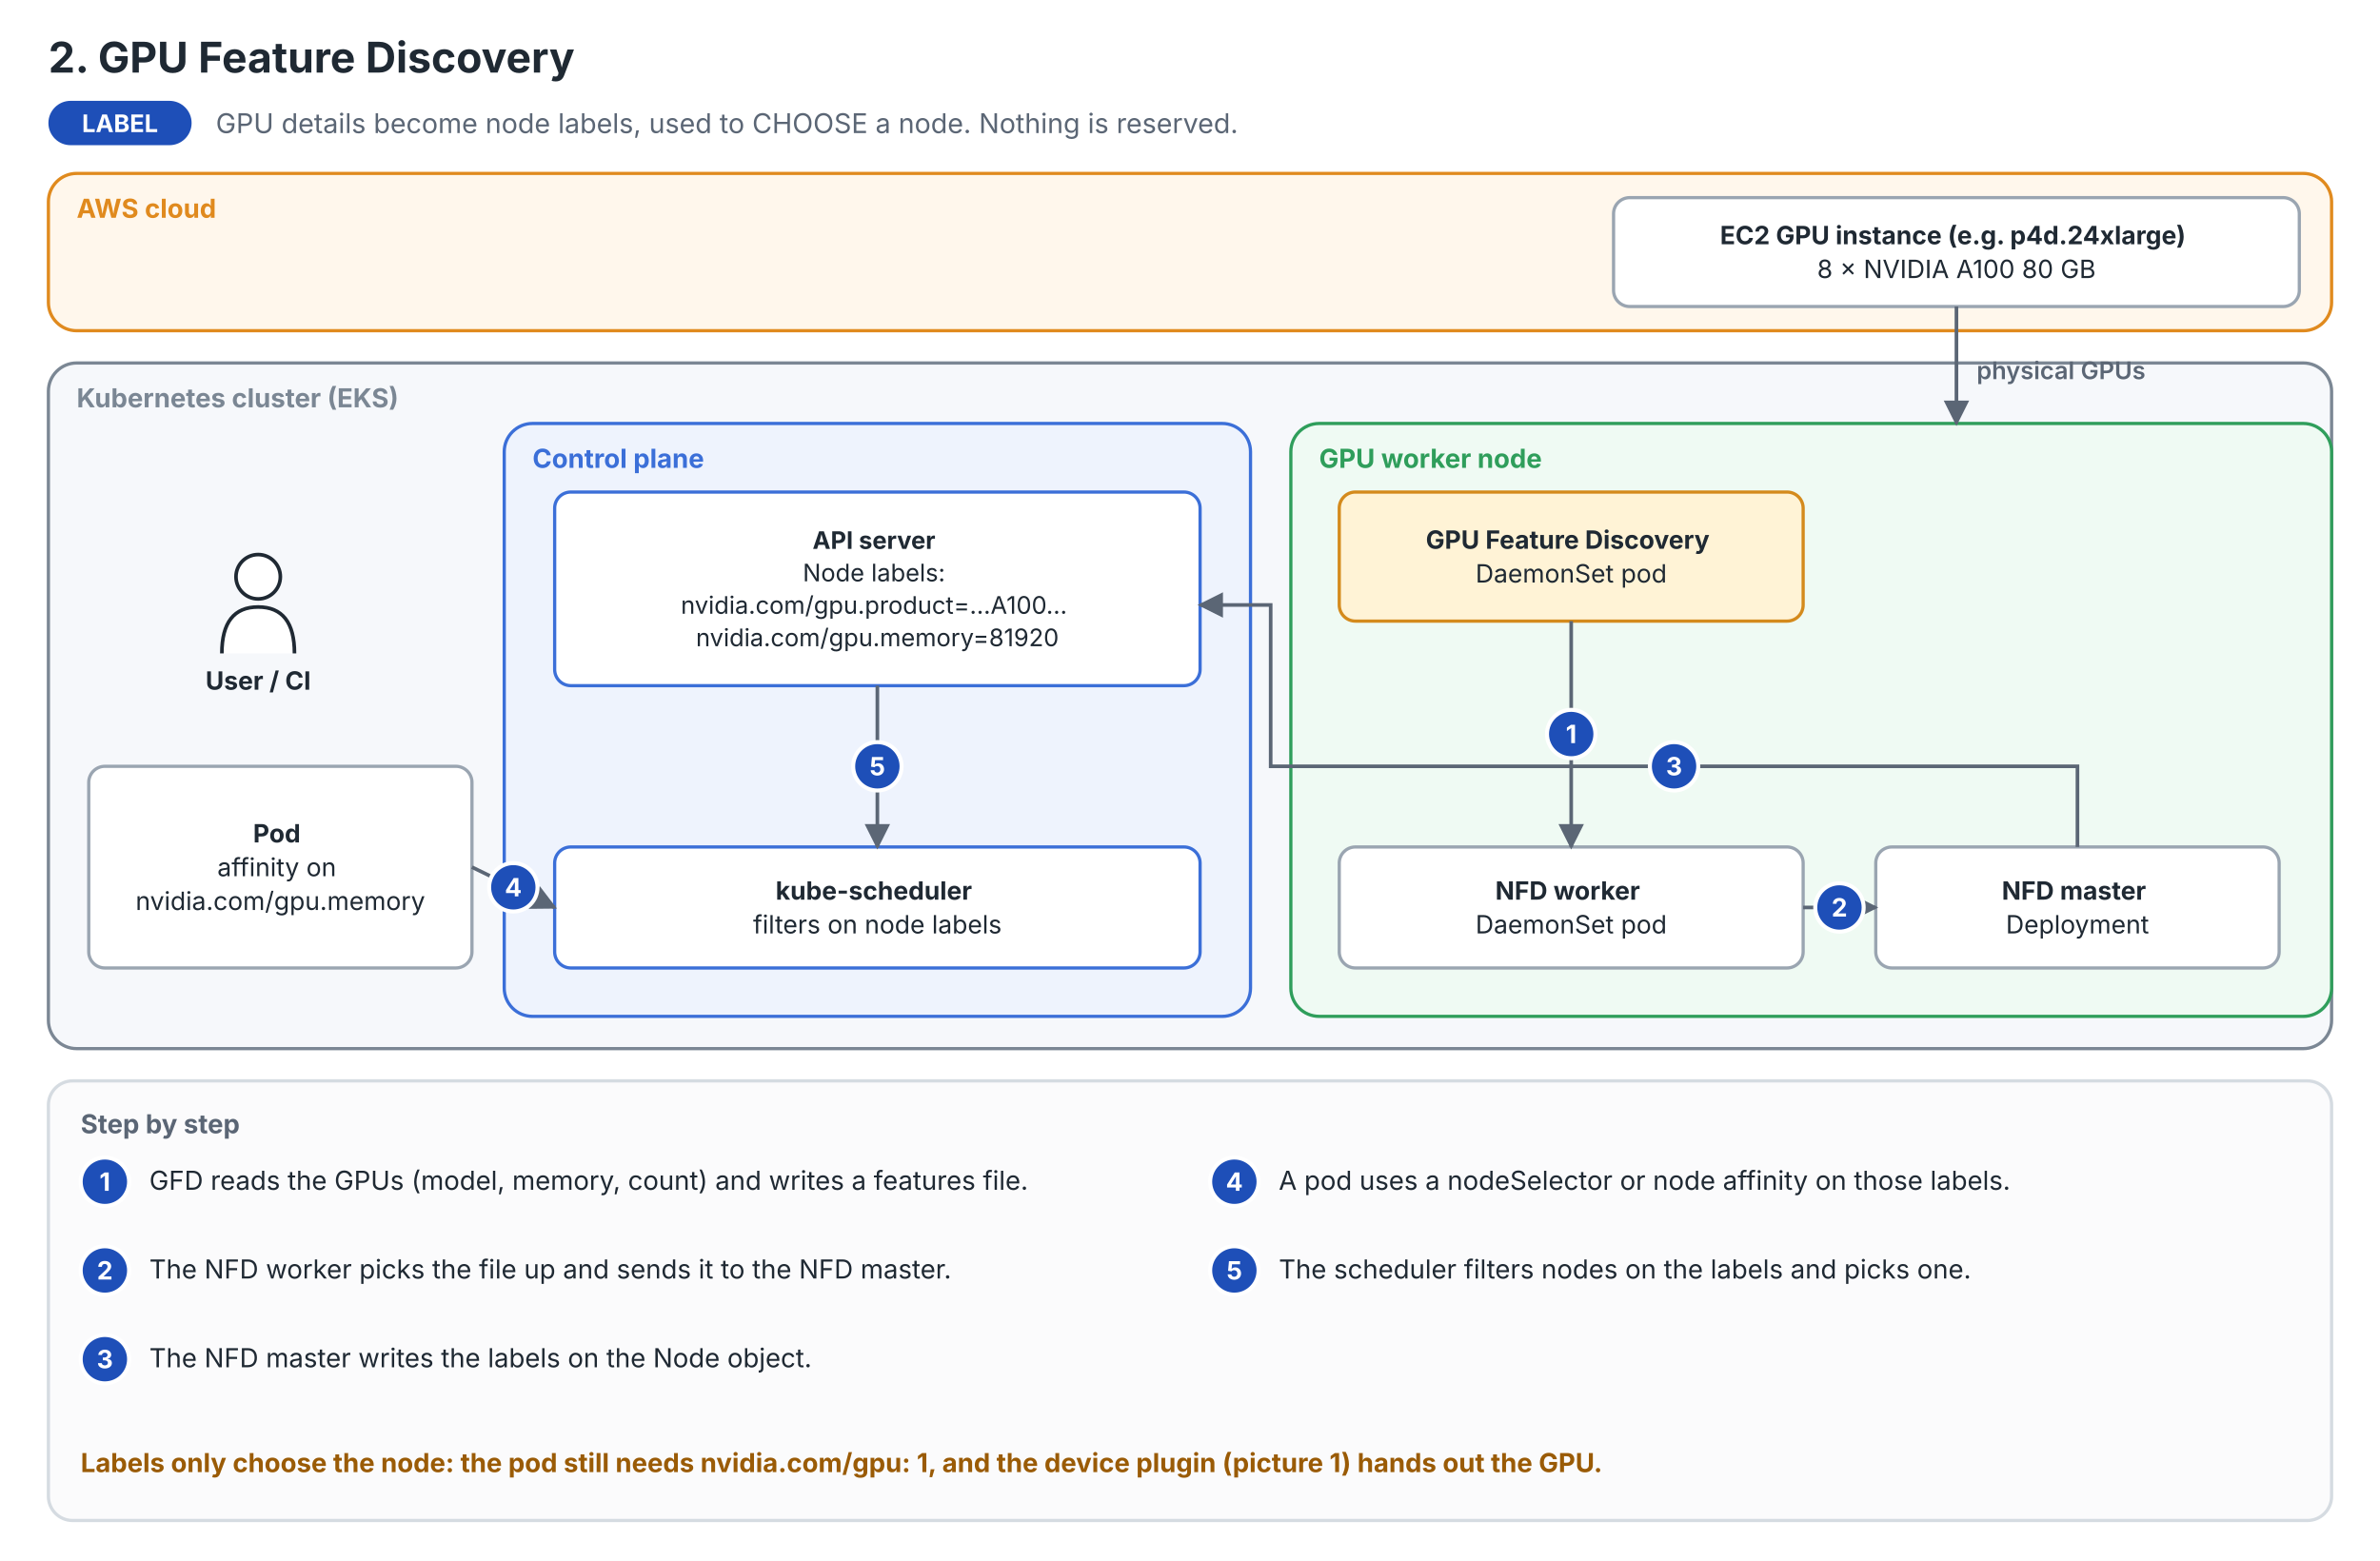
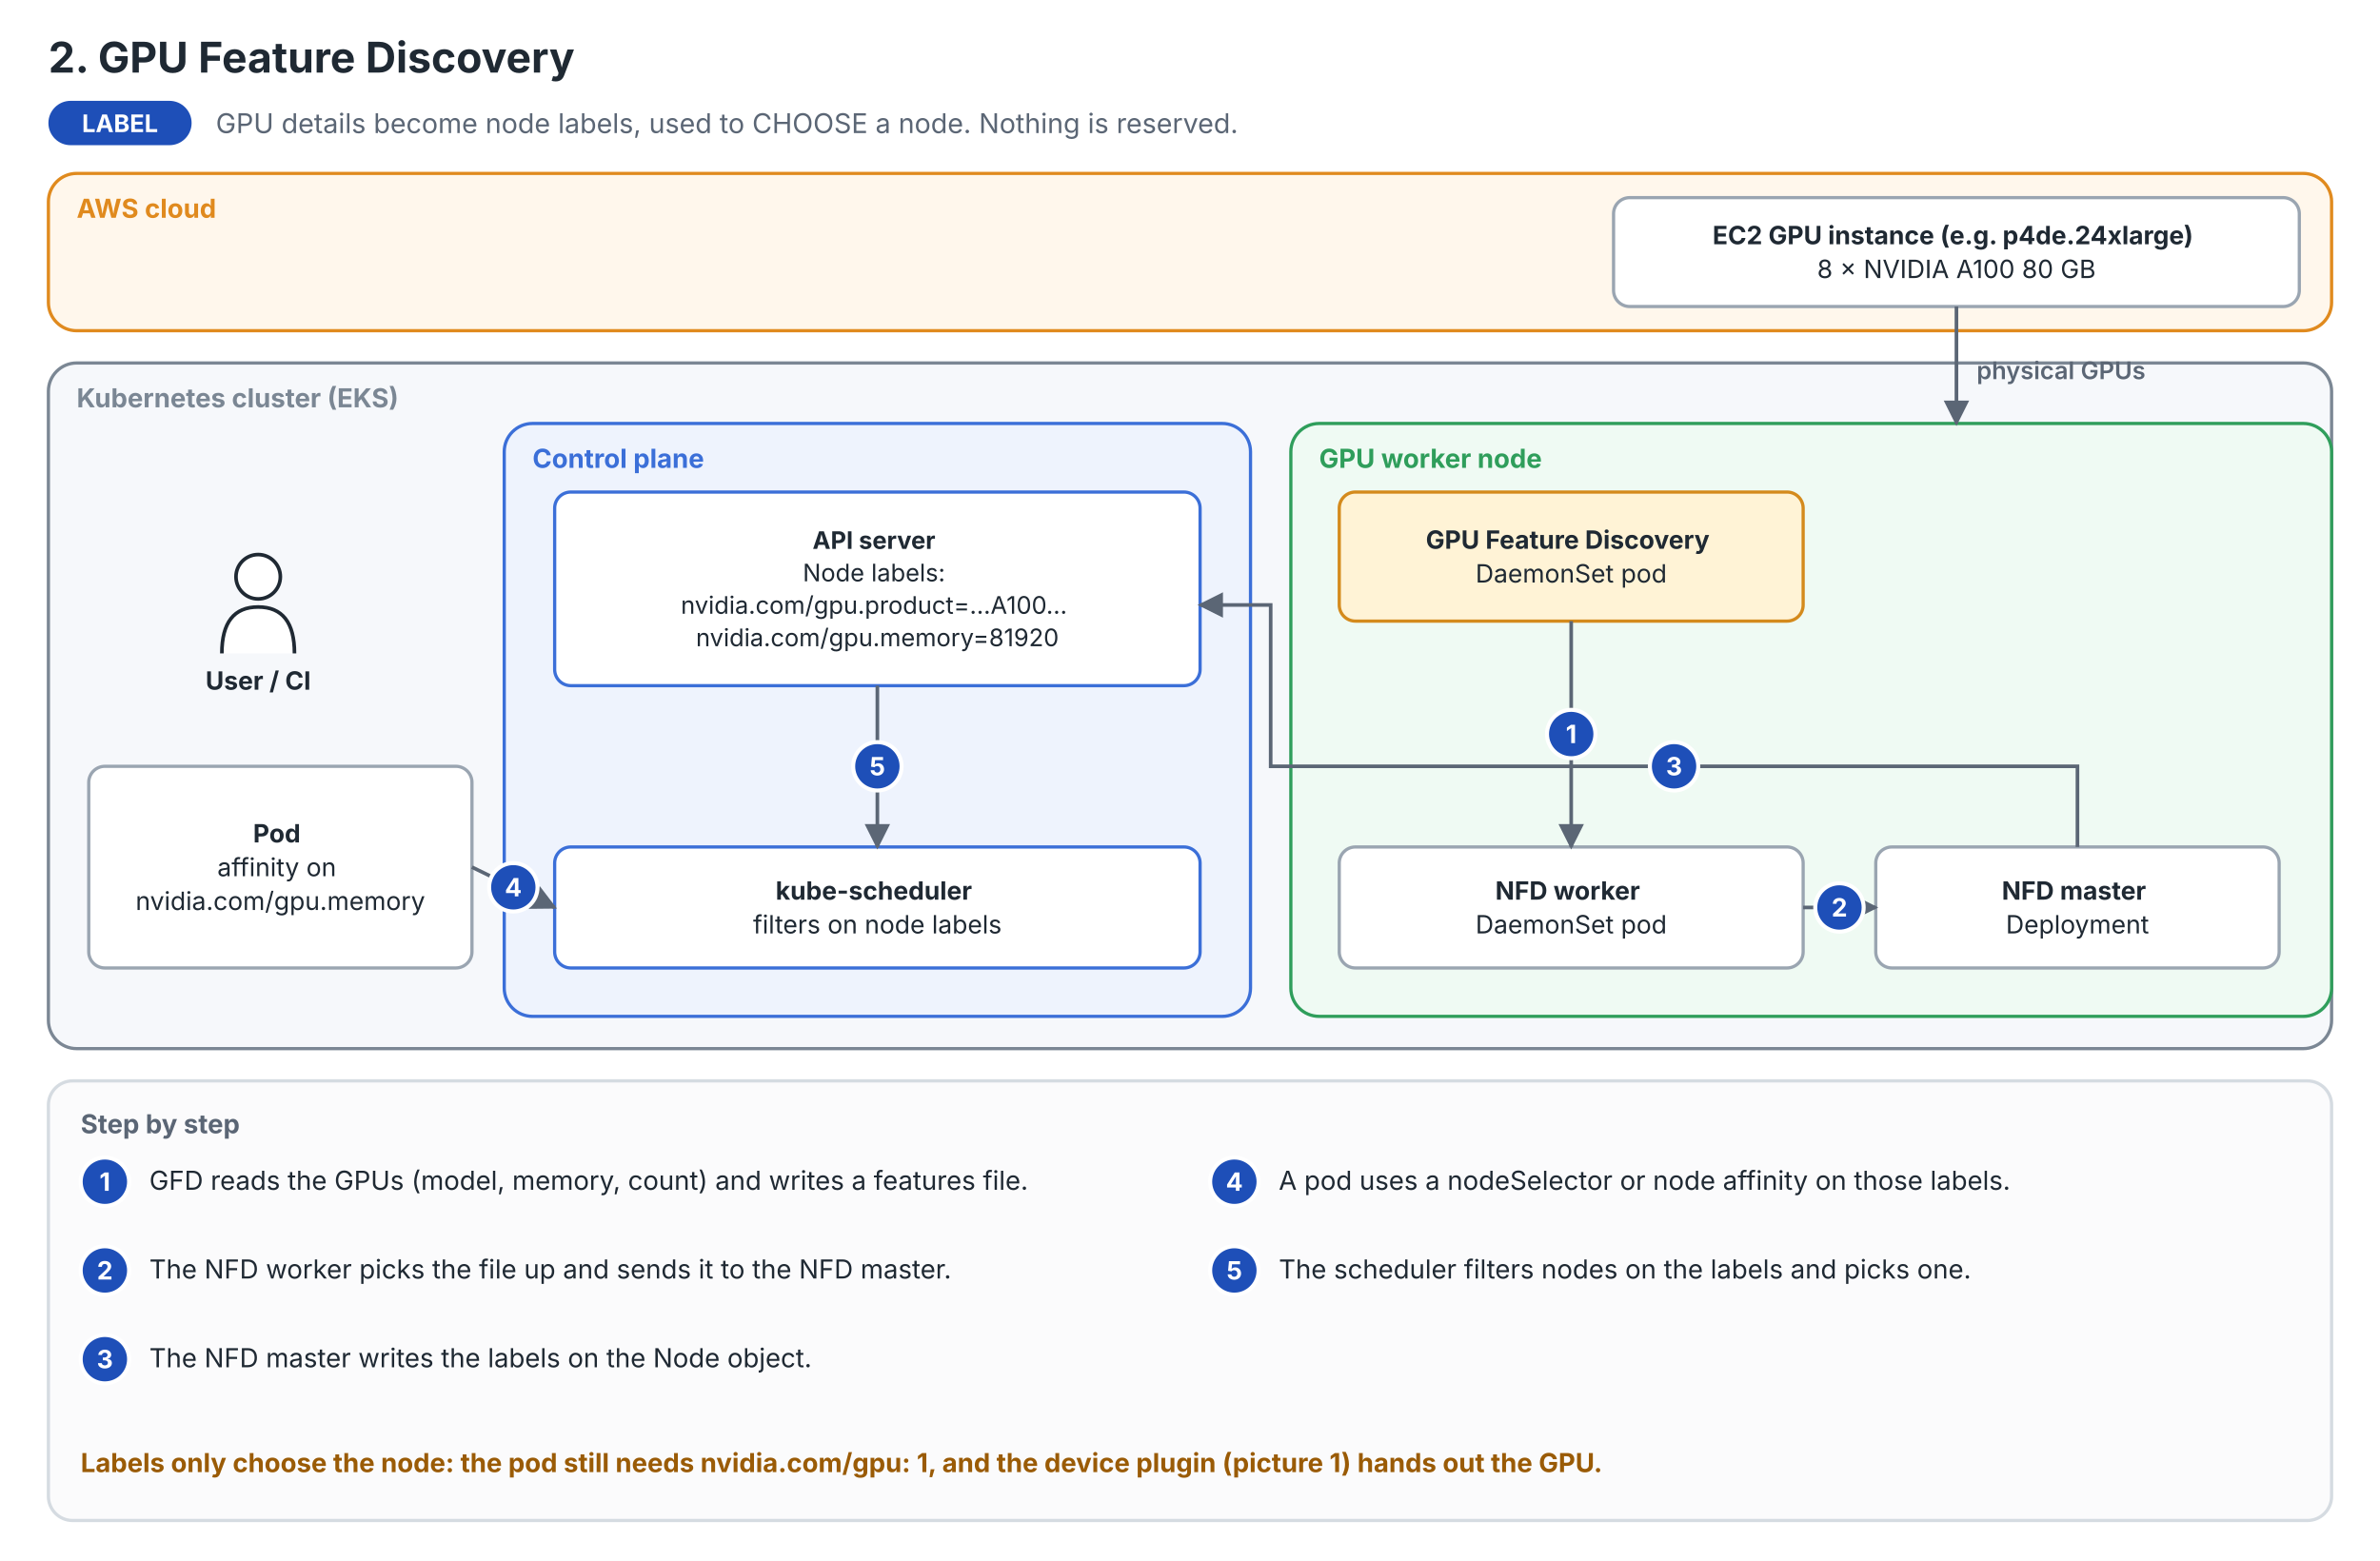
<svg xmlns="http://www.w3.org/2000/svg" viewBox="0 0 1180 774" width="1180" height="774" style="color-scheme: light">
  <rect width="100%" height="100%" fill="#ffffff" />
  <defs>
    <marker id="ar" viewBox="0 0 10 10" refX="9" refY="5" markerWidth="7" markerHeight="7" orient="auto-start-reverse">
      <path d="M0,0 L10,5 L0,10 z" fill="#5b6675" />
    </marker>
  </defs>
  <text x="24" y="36" font-family="Inter, Segoe UI, Helvetica, Arial, sans-serif" font-size="21" font-weight="700" fill="#1f2933" text-anchor="start">
    <tspan x="24" dy="0" font-weight="700" fill="#1f2933">2. GPU Feature Discovery</tspan>
  </text>
  <rect x="24" y="50" width="71" height="22" rx="11" fill="#1e4fb8" />
  <text x="59.5" y="65.5" font-family="Inter, Segoe UI, Helvetica, Arial, sans-serif" font-size="12" font-weight="700" fill="#ffffff" text-anchor="middle">
    <tspan x="59.5" dy="0" font-weight="700" fill="#ffffff">LABEL</tspan>
  </text>
  <text x="107" y="66" font-family="Inter, Segoe UI, Helvetica, Arial, sans-serif" font-size="13.5" font-weight="400" fill="#5b6675" text-anchor="start">
    <tspan x="107" dy="0" font-weight="400" fill="#5b6675">GPU details become node labels, used to CHOOSE a node. Nothing is reserved.</tspan>
  </text>
  <rect x="24" y="86" width="1132" height="78" rx="14" fill="#fff7ec" stroke="#e08a1e" stroke-width="1.6" />
  <text x="38" y="108" font-family="Inter, Segoe UI, Helvetica, Arial, sans-serif" font-size="13" font-weight="700" fill="#e08a1e" text-anchor="start">
    <tspan x="38" dy="0" font-weight="700" fill="#e08a1e">AWS cloud</tspan>
  </text>
  <rect x="800" y="98" width="340" height="54" rx="8" fill="#ffffff" stroke="#9aa5b1" stroke-width="1.6" />
  <text x="970.0" y="121.125" font-family="Inter, Segoe UI, Helvetica, Arial, sans-serif" font-size="12.5" font-weight="400" fill="#1f2933" text-anchor="middle">
-     <tspan x="970.0" dy="0" font-weight="700" fill="#1f2933">EC2 GPU instance (e.g. p4d.24xlarge)</tspan>
+     <tspan x="970.0" dy="0" font-weight="700" fill="#1f2933">EC2 GPU instance (e.g. p4de.24xlarge)</tspan>
    <tspan x="970.0" dy="16.75" font-weight="400" fill="#1f2933">8 × NVIDIA A100 80 GB</tspan>
  </text>
  <rect x="24" y="180" width="1132" height="340" rx="14" fill="#f6f8fb" stroke="#7b8794" stroke-width="1.6" />
  <text x="38" y="202" font-family="Inter, Segoe UI, Helvetica, Arial, sans-serif" font-size="13" font-weight="700" fill="#7b8794" text-anchor="start">
    <tspan x="38" dy="0" font-weight="700" fill="#7b8794">Kubernetes cluster (EKS)</tspan>
  </text>
  <rect x="250" y="210" width="370" height="294" rx="14" fill="#eef3fd" stroke="#3b6fd8" stroke-width="1.6" />
  <text x="264" y="232" font-family="Inter, Segoe UI, Helvetica, Arial, sans-serif" font-size="13" font-weight="700" fill="#3b6fd8" text-anchor="start">
    <tspan x="264" dy="0" font-weight="700" fill="#3b6fd8">Control plane</tspan>
  </text>
  <rect x="640" y="210" width="516" height="294" rx="14" fill="#effaf3" stroke="#2f9e5b" stroke-width="1.6" />
  <text x="654" y="232" font-family="Inter, Segoe UI, Helvetica, Arial, sans-serif" font-size="13" font-weight="700" fill="#2f9e5b" text-anchor="start">
    <tspan x="654" dy="0" font-weight="700" fill="#2f9e5b">GPU worker node</tspan>
  </text>
  <path d="M970,152 L970,210" stroke="#5b6675" stroke-width="1.8" fill="none" marker-end="url(#ar)" />
  <text x="980" y="188" font-family="Inter, Segoe UI, Helvetica, Arial, sans-serif" font-size="12" font-weight="600" fill="#5b6675" text-anchor="start">
    <tspan x="980" dy="0" font-weight="600" fill="#5b6675">physical GPUs</tspan>
  </text>
  <rect x="275" y="244" width="320" height="96" rx="8" fill="#ffffff" stroke="#3b6fd8" stroke-width="1.6" />
  <text x="435.0" y="272.2" font-family="Inter, Segoe UI, Helvetica, Arial, sans-serif" font-size="12" font-weight="400" fill="#1f2933" text-anchor="middle">
    <tspan x="435.0" dy="0" font-weight="700" fill="#1f2933">API server</tspan>
    <tspan x="435.0" dy="16.08" font-weight="400" fill="#1f2933">Node labels:</tspan>
    <tspan x="435.0" dy="16.08" font-weight="400" fill="#1f2933">nvidia.com/gpu.product=…A100…</tspan>
    <tspan x="435.0" dy="16.08" font-weight="400" fill="#1f2933">nvidia.com/gpu.memory=81920</tspan>
  </text>
  <rect x="275" y="420" width="320" height="60" rx="8" fill="#ffffff" stroke="#3b6fd8" stroke-width="1.6" />
  <text x="435.0" y="446.125" font-family="Inter, Segoe UI, Helvetica, Arial, sans-serif" font-size="12.5" font-weight="400" fill="#1f2933" text-anchor="middle">
    <tspan x="435.0" dy="0" font-weight="700" fill="#1f2933">kube-scheduler</tspan>
    <tspan x="435.0" dy="16.75" font-weight="400" fill="#1f2933">filters on node labels</tspan>
  </text>
  <circle cx="128" cy="286" r="11" fill="#ffffff" stroke="#1f2933" stroke-width="1.8" />
  <path d="M110,324 Q110,301 128,301 Q146,301 146,324" fill="#ffffff" stroke="#1f2933" stroke-width="1.8" />
  <text x="128" y="342" font-family="Inter, Segoe UI, Helvetica, Arial, sans-serif" font-size="12.5" font-weight="700" fill="#1f2933" text-anchor="middle">
    <tspan x="128" dy="0" font-weight="700" fill="#1f2933">User / CI</tspan>
  </text>
  <rect x="44" y="380" width="190" height="100" rx="8" fill="#ffffff" stroke="#9aa5b1" stroke-width="1.6" />
  <text x="139.0" y="417.75" font-family="Inter, Segoe UI, Helvetica, Arial, sans-serif" font-size="12.5" font-weight="400" fill="#1f2933" text-anchor="middle">
    <tspan x="139.0" dy="0" font-weight="700" fill="#1f2933">Pod</tspan>
    <tspan x="139.0" dy="16.75" font-weight="400" fill="#1f2933">affinity on</tspan>
    <tspan x="139.0" dy="16.75" font-weight="400" fill="#1f2933">nvidia.com/gpu.memory</tspan>
  </text>
  <rect x="664" y="244" width="230" height="64" rx="8" fill="#fff3d6" stroke="#d48a1c" stroke-width="1.6" />
  <text x="779.0" y="272.125" font-family="Inter, Segoe UI, Helvetica, Arial, sans-serif" font-size="12.5" font-weight="400" fill="#1f2933" text-anchor="middle">
    <tspan x="779.0" dy="0" font-weight="700" fill="#1f2933">GPU Feature Discovery</tspan>
    <tspan x="779.0" dy="16.75" font-weight="400" fill="#1f2933">DaemonSet pod</tspan>
  </text>
  <rect x="664" y="420" width="230" height="60" rx="8" fill="#ffffff" stroke="#9aa5b1" stroke-width="1.6" />
  <text x="779.0" y="446.125" font-family="Inter, Segoe UI, Helvetica, Arial, sans-serif" font-size="12.5" font-weight="400" fill="#1f2933" text-anchor="middle">
    <tspan x="779.0" dy="0" font-weight="700" fill="#1f2933">NFD worker</tspan>
    <tspan x="779.0" dy="16.75" font-weight="400" fill="#1f2933">DaemonSet pod</tspan>
  </text>
  <rect x="930" y="420" width="200" height="60" rx="8" fill="#ffffff" stroke="#9aa5b1" stroke-width="1.6" />
  <text x="1030.0" y="446.125" font-family="Inter, Segoe UI, Helvetica, Arial, sans-serif" font-size="12.5" font-weight="400" fill="#1f2933" text-anchor="middle">
    <tspan x="1030.0" dy="0" font-weight="700" fill="#1f2933">NFD master</tspan>
    <tspan x="1030.0" dy="16.75" font-weight="400" fill="#1f2933">Deployment</tspan>
  </text>
  <path d="M779,308 L779,420" stroke="#5b6675" stroke-width="1.8" fill="none" marker-end="url(#ar)" />
  <circle cx="779.0" cy="364.0" r="12" fill="#1e4fb8" stroke="#ffffff" stroke-width="2" />
  <text x="779.0" y="368.5" font-family="Inter, Segoe UI, Helvetica, Arial, sans-serif" font-size="12.5" font-weight="700" fill="#ffffff" text-anchor="middle">
    <tspan x="779.0" dy="0" font-weight="700" fill="#ffffff">1</tspan>
  </text>
  <path d="M894,450 L930,450" stroke="#5b6675" stroke-width="1.8" fill="none" marker-end="url(#ar)" />
  <circle cx="912.0" cy="450.0" r="12" fill="#1e4fb8" stroke="#ffffff" stroke-width="2" />
  <text x="912.0" y="454.5" font-family="Inter, Segoe UI, Helvetica, Arial, sans-serif" font-size="12.5" font-weight="700" fill="#ffffff" text-anchor="middle">
    <tspan x="912.0" dy="0" font-weight="700" fill="#ffffff">2</tspan>
  </text>
  <path d="M1030,420 L1030,380 L630,380 L630,300 L595,300" stroke="#5b6675" stroke-width="1.8" fill="none" marker-end="url(#ar)" />
  <circle cx="830.0" cy="380.0" r="12" fill="#1e4fb8" stroke="#ffffff" stroke-width="2" />
  <text x="830.0" y="384.5" font-family="Inter, Segoe UI, Helvetica, Arial, sans-serif" font-size="12.5" font-weight="700" fill="#ffffff" text-anchor="middle">
    <tspan x="830.0" dy="0" font-weight="700" fill="#ffffff">3</tspan>
  </text>
  <path d="M234,430 L275,450" stroke="#5b6675" stroke-width="1.8" fill="none" marker-end="url(#ar)" />
  <circle cx="254.5" cy="440.0" r="12" fill="#1e4fb8" stroke="#ffffff" stroke-width="2" />
  <text x="254.5" y="444.5" font-family="Inter, Segoe UI, Helvetica, Arial, sans-serif" font-size="12.5" font-weight="700" fill="#ffffff" text-anchor="middle">
    <tspan x="254.5" dy="0" font-weight="700" fill="#ffffff">4</tspan>
  </text>
  <path d="M435,340 L435,420" stroke="#5b6675" stroke-width="1.8" fill="none" marker-end="url(#ar)" />
  <circle cx="435.0" cy="380.0" r="12" fill="#1e4fb8" stroke="#ffffff" stroke-width="2" />
  <text x="435.0" y="384.5" font-family="Inter, Segoe UI, Helvetica, Arial, sans-serif" font-size="12.5" font-weight="700" fill="#ffffff" text-anchor="middle">
    <tspan x="435.0" dy="0" font-weight="700" fill="#ffffff">5</tspan>
  </text>
  <rect x="24" y="536" width="1132" height="218" rx="12" fill="#fbfbfc" stroke="#d5dbe1" stroke-width="1.6" />
  <text x="40" y="562" font-family="Inter, Segoe UI, Helvetica, Arial, sans-serif" font-size="13" font-weight="700" fill="#5b6675" text-anchor="start">
    <tspan x="40" dy="0" font-weight="700" fill="#5b6675">Step by step</tspan>
  </text>
  <circle cx="52" cy="586" r="12" fill="#1e4fb8" stroke="#ffffff" stroke-width="2" />
  <text x="52" y="590.5" font-family="Inter, Segoe UI, Helvetica, Arial, sans-serif" font-size="12.5" font-weight="700" fill="#ffffff" text-anchor="middle">
    <tspan x="52" dy="0" font-weight="700" fill="#ffffff">1</tspan>
  </text>
  <text x="74" y="590" font-family="Inter, Segoe UI, Helvetica, Arial, sans-serif" font-size="13" font-weight="400" fill="#1f2933" text-anchor="start">
    <tspan x="74" dy="0" font-weight="400" fill="#1f2933">GFD reads the GPUs (model, memory, count) and writes a features file.</tspan>
  </text>
  <circle cx="52" cy="630" r="12" fill="#1e4fb8" stroke="#ffffff" stroke-width="2" />
  <text x="52" y="634.5" font-family="Inter, Segoe UI, Helvetica, Arial, sans-serif" font-size="12.5" font-weight="700" fill="#ffffff" text-anchor="middle">
    <tspan x="52" dy="0" font-weight="700" fill="#ffffff">2</tspan>
  </text>
  <text x="74" y="634" font-family="Inter, Segoe UI, Helvetica, Arial, sans-serif" font-size="13" font-weight="400" fill="#1f2933" text-anchor="start">
    <tspan x="74" dy="0" font-weight="400" fill="#1f2933">The NFD worker picks the file up and sends it to the NFD master.</tspan>
  </text>
  <circle cx="52" cy="674" r="12" fill="#1e4fb8" stroke="#ffffff" stroke-width="2" />
  <text x="52" y="678.5" font-family="Inter, Segoe UI, Helvetica, Arial, sans-serif" font-size="12.5" font-weight="700" fill="#ffffff" text-anchor="middle">
    <tspan x="52" dy="0" font-weight="700" fill="#ffffff">3</tspan>
  </text>
  <text x="74" y="678" font-family="Inter, Segoe UI, Helvetica, Arial, sans-serif" font-size="13" font-weight="400" fill="#1f2933" text-anchor="start">
    <tspan x="74" dy="0" font-weight="400" fill="#1f2933">The NFD master writes the labels on the Node object.</tspan>
  </text>
  <circle cx="612" cy="586" r="12" fill="#1e4fb8" stroke="#ffffff" stroke-width="2" />
  <text x="612" y="590.5" font-family="Inter, Segoe UI, Helvetica, Arial, sans-serif" font-size="12.5" font-weight="700" fill="#ffffff" text-anchor="middle">
    <tspan x="612" dy="0" font-weight="700" fill="#ffffff">4</tspan>
  </text>
  <text x="634" y="590" font-family="Inter, Segoe UI, Helvetica, Arial, sans-serif" font-size="13" font-weight="400" fill="#1f2933" text-anchor="start">
    <tspan x="634" dy="0" font-weight="400" fill="#1f2933">A pod uses a nodeSelector or node affinity on those labels.</tspan>
  </text>
  <circle cx="612" cy="630" r="12" fill="#1e4fb8" stroke="#ffffff" stroke-width="2" />
  <text x="612" y="634.5" font-family="Inter, Segoe UI, Helvetica, Arial, sans-serif" font-size="12.5" font-weight="700" fill="#ffffff" text-anchor="middle">
    <tspan x="612" dy="0" font-weight="700" fill="#ffffff">5</tspan>
  </text>
  <text x="634" y="634" font-family="Inter, Segoe UI, Helvetica, Arial, sans-serif" font-size="13" font-weight="400" fill="#1f2933" text-anchor="start">
    <tspan x="634" dy="0" font-weight="400" fill="#1f2933">The scheduler filters nodes on the labels and picks one.</tspan>
  </text>
  <text x="40" y="730" font-family="Inter, Segoe UI, Helvetica, Arial, sans-serif" font-size="13" font-weight="700" fill="#9a5b06" text-anchor="start">
    <tspan x="40" dy="0" font-weight="700" fill="#9a5b06">Labels only choose the node: the pod still needs nvidia.com/gpu: 1, and the device plugin (picture 1) hands out the GPU.</tspan>
  </text>
</svg>
